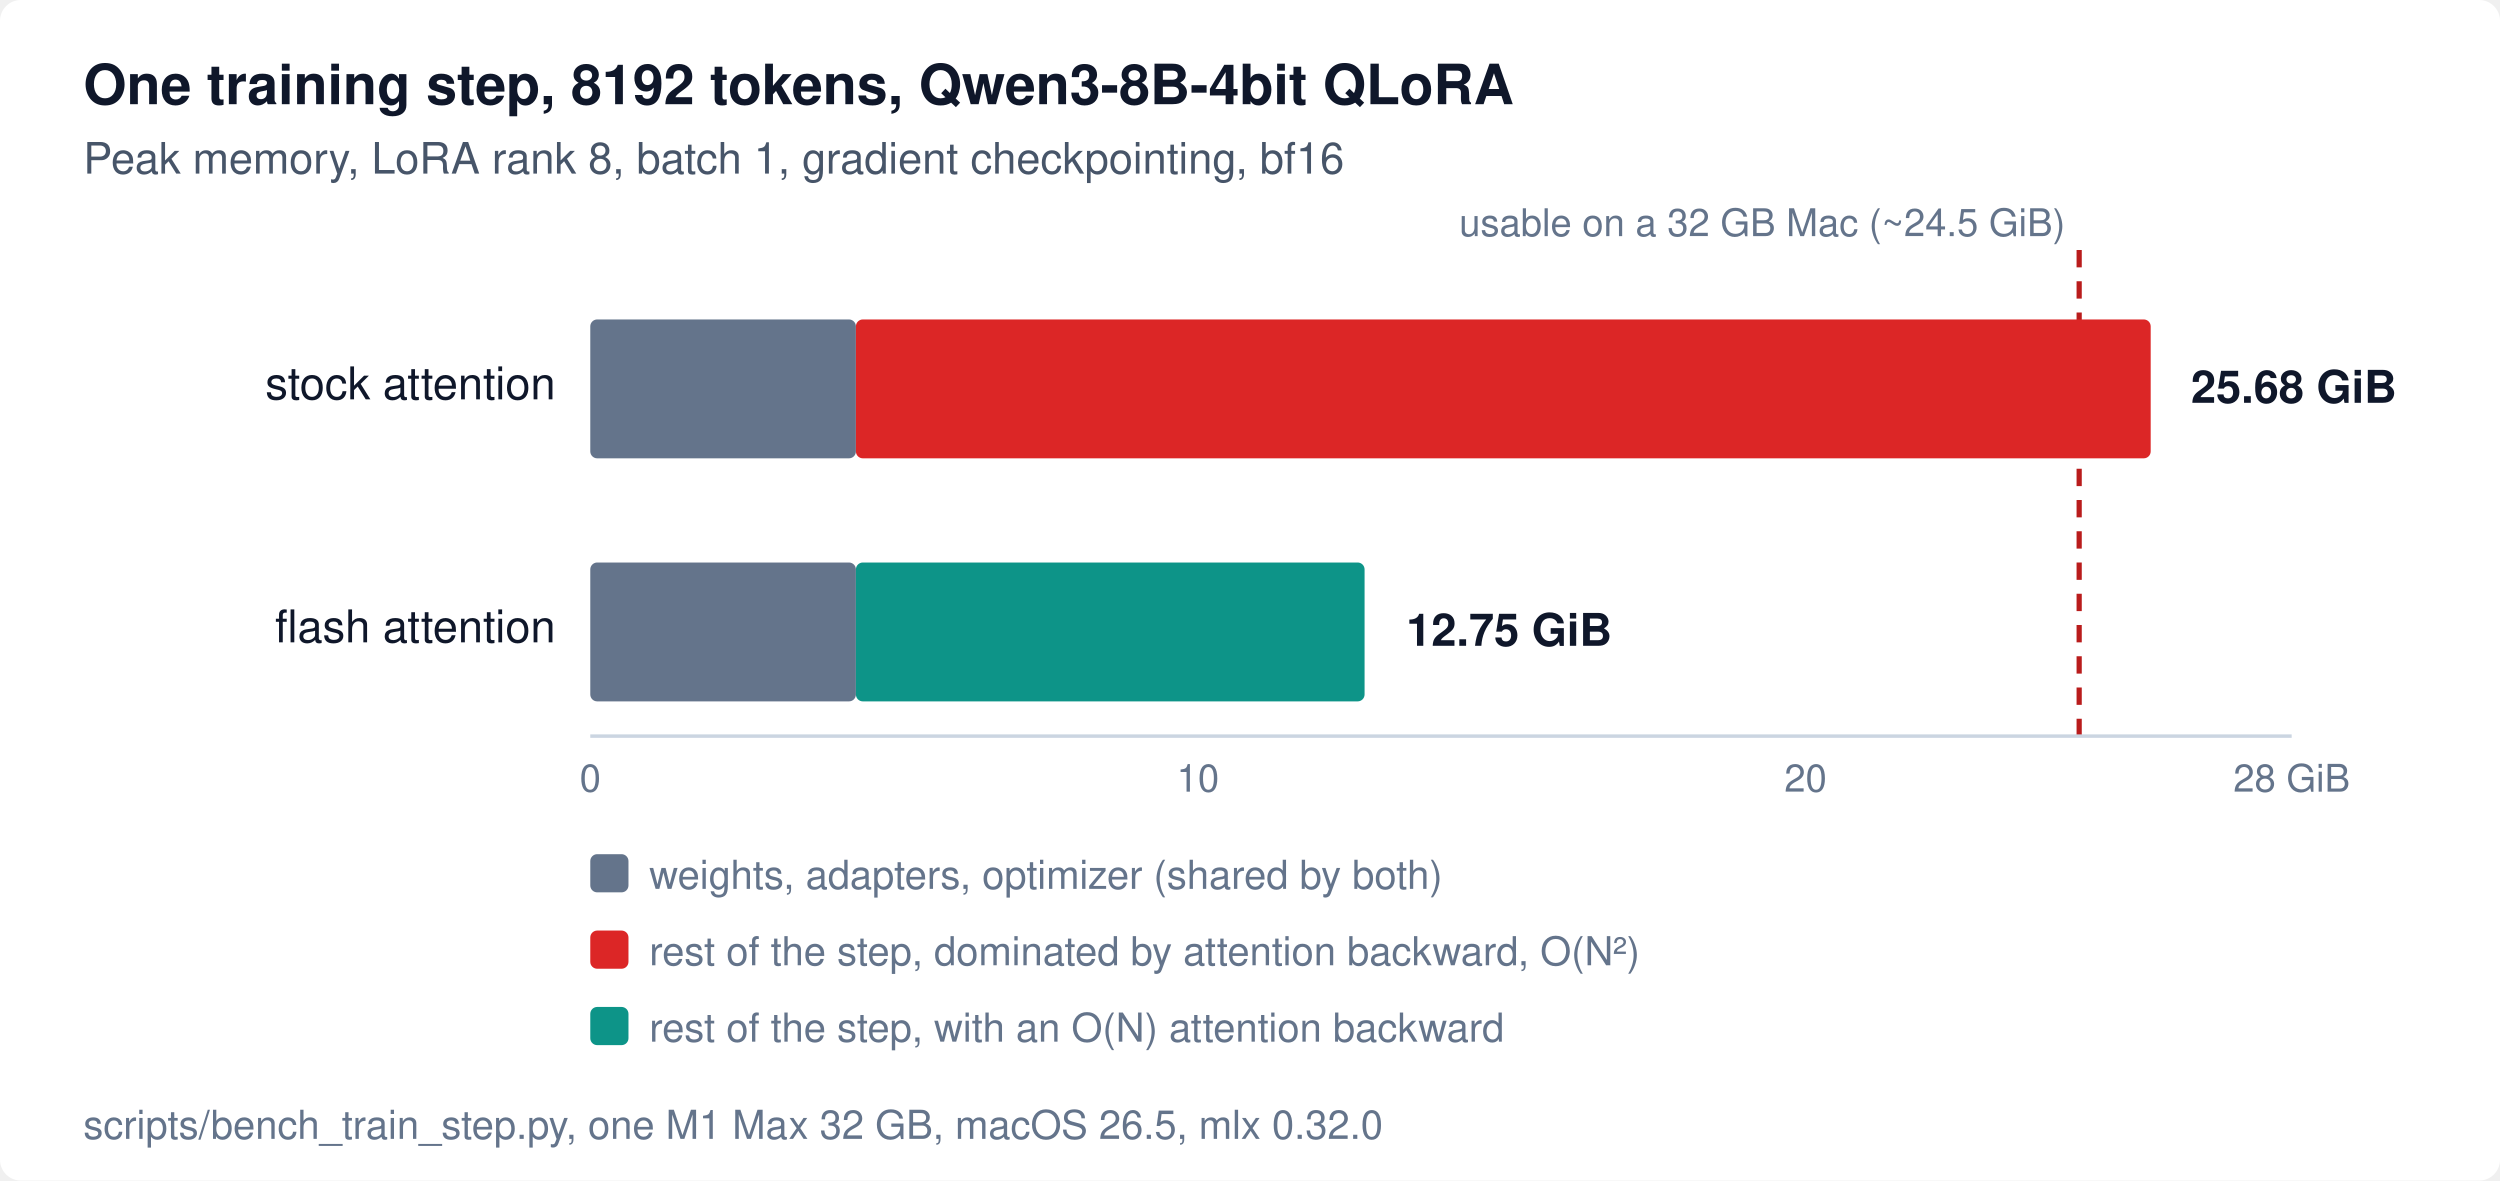
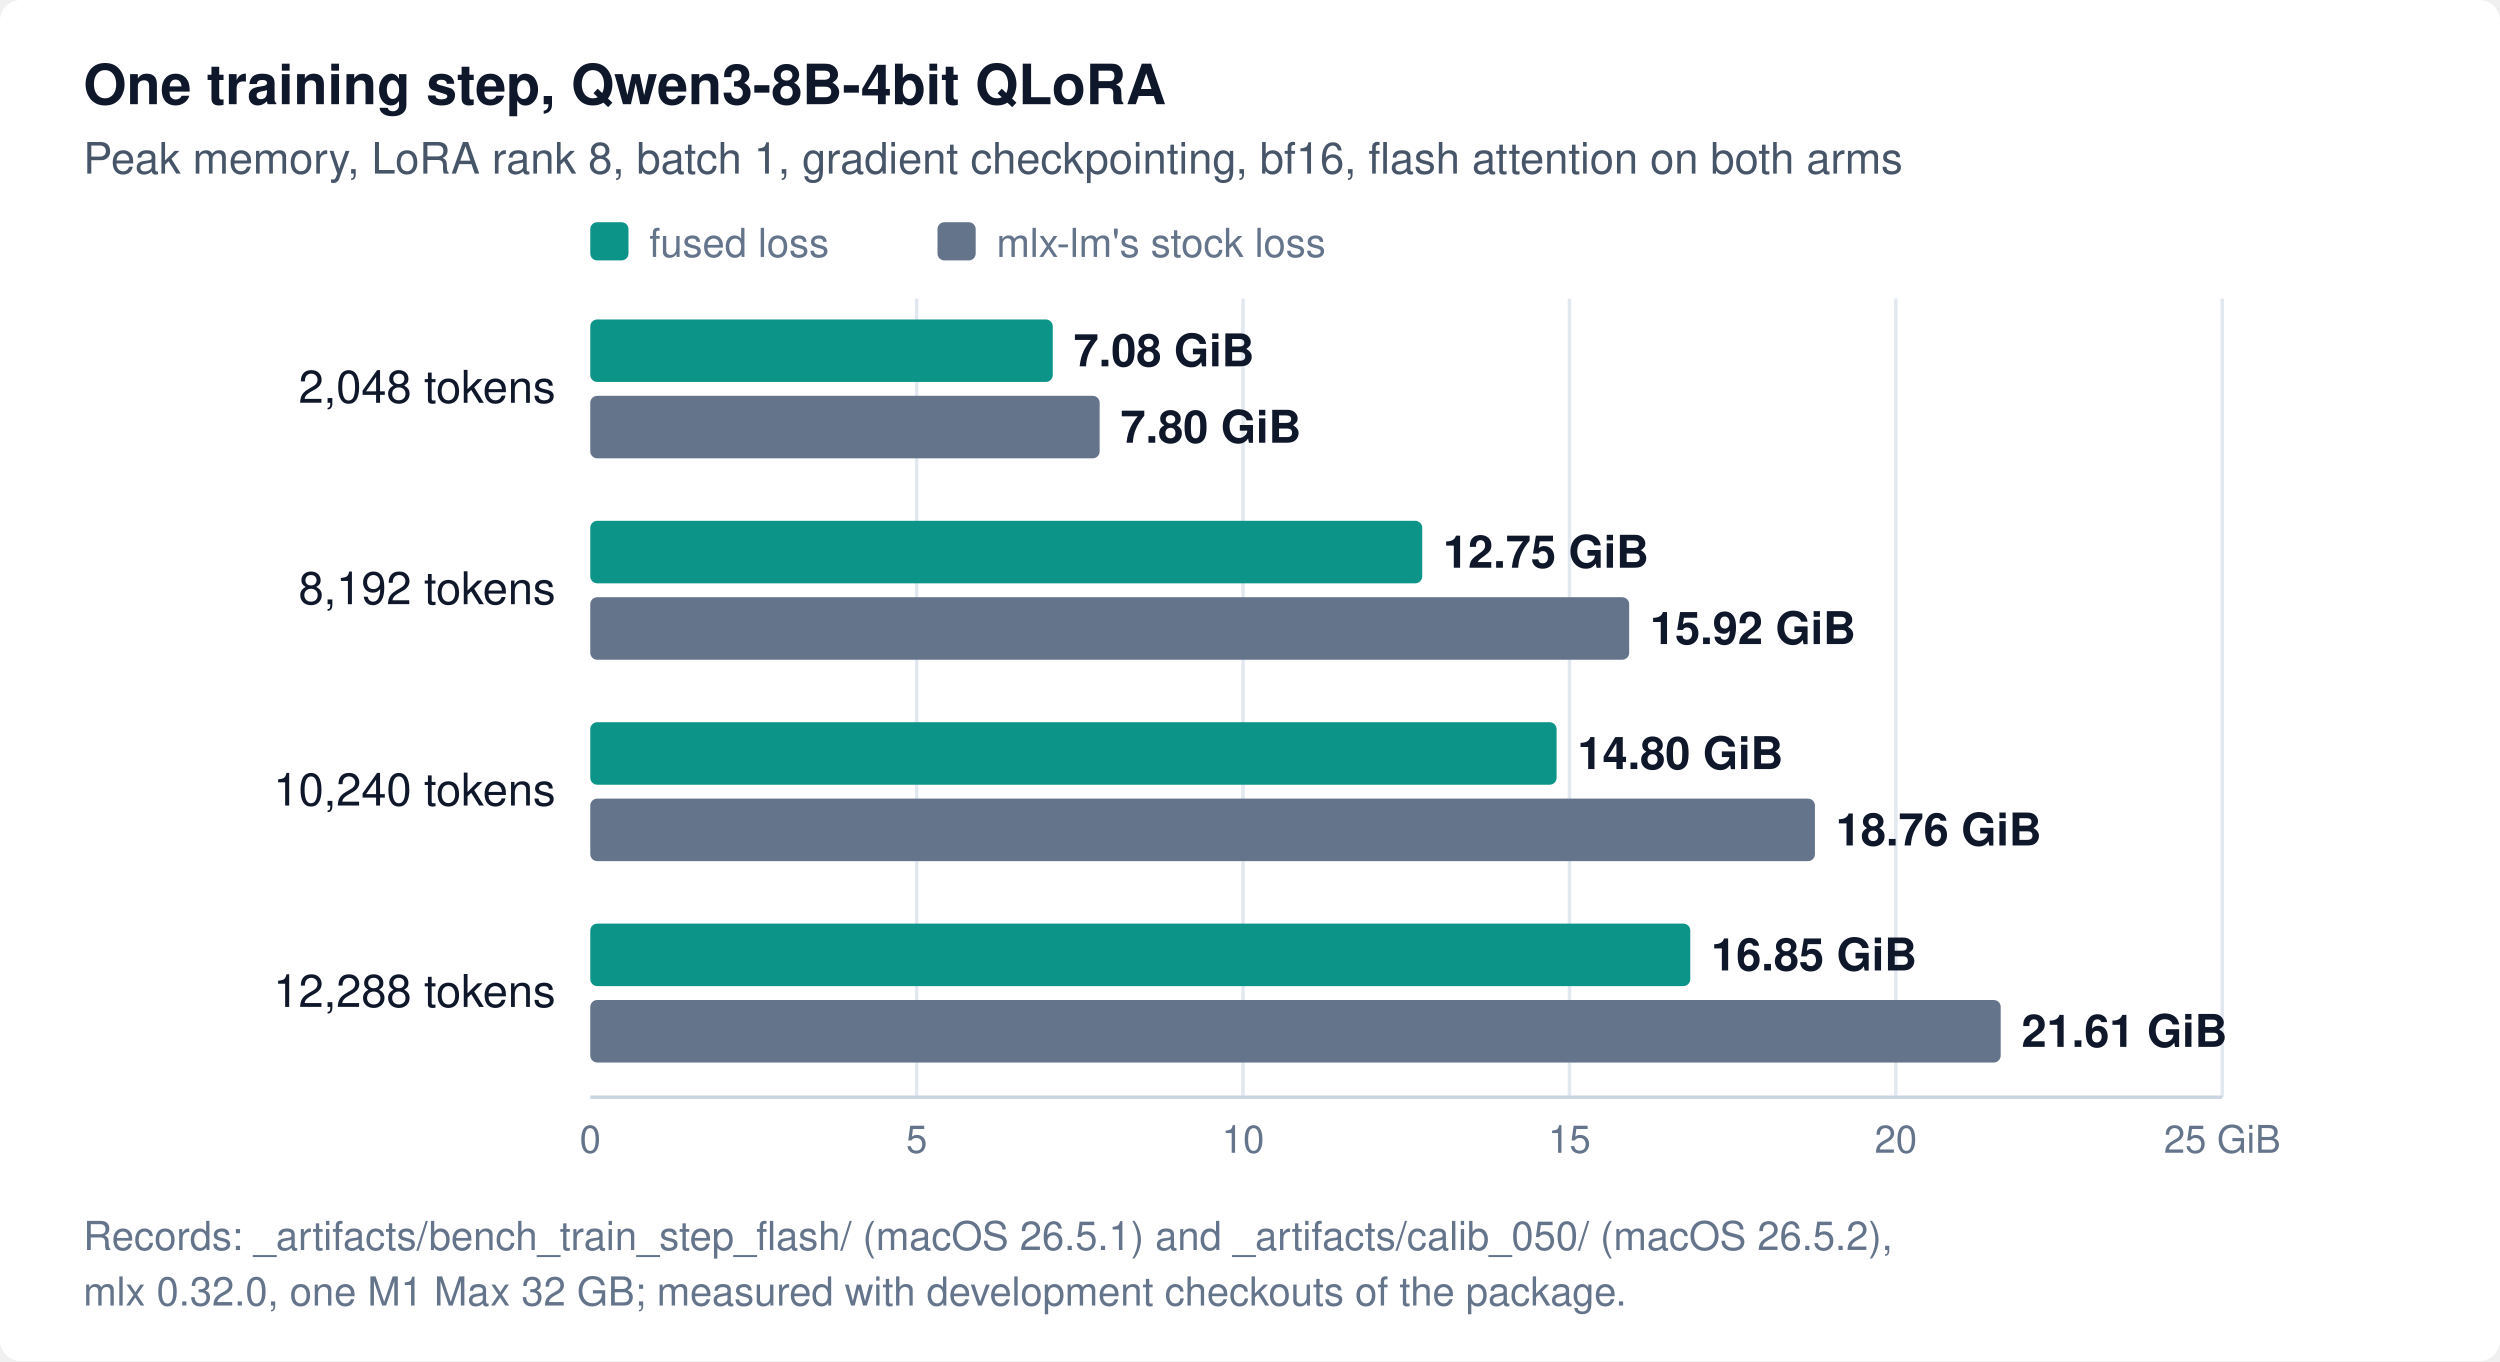
- <svg xmlns="http://www.w3.org/2000/svg" viewBox="0 0 720 340" width="720" height="340" role="img" aria-label="Training step peak memory at 8192 tokens on Qwen3-8B-4bit. Stock attention peaks at 25.68 GiB, above the roughly 24.5 GiB a 32 GB Mac can actually use. Flash attention peaks at 12.75 GiB.">
-   <rect x="0" y="0" width="720" height="340" fill="#ffffff" rx="6" />
+ <svg xmlns="http://www.w3.org/2000/svg" viewBox="0 0 720 392" width="720" height="392" role="img" aria-label="Peak memory of one training step on Qwen3-8B-4bit QLoRA (LoRA rank 8, batch 1, gradient checkpointing, bf16), flash attention on both arms, measured on mlx 0.32.0, with the fused loss against mlx-lm's stock loss. At 2,048 tokens: 7.08 against 7.80 GiB. At 8,192 tokens: 12.75 against 15.92 GiB. At 10,240 tokens: 14.80 against 18.76 GiB. At 12,288 tokens: 16.85 against 21.61 GiB.">
+   <rect x="0" y="0" width="720" height="392" fill="#ffffff" rx="6" />
  <style>
    .t  { font: 600 16px -apple-system, BlinkMacSystemFont, "Segoe UI", Helvetica, Arial, sans-serif; fill: #0f172a; }
    .s  { font: 400 12.5px -apple-system, BlinkMacSystemFont, "Segoe UI", Helvetica, Arial, sans-serif; fill: #475569; }
    .l  { font: 500 13px -apple-system, BlinkMacSystemFont, "Segoe UI", Helvetica, Arial, sans-serif; fill: #0f172a; }
    .v  { font: 600 13px -apple-system, BlinkMacSystemFont, "Segoe UI", Helvetica, Arial, sans-serif; fill: #0f172a; }
    .ax { font: 400 11px -apple-system, BlinkMacSystemFont, "Segoe UI", Helvetica, Arial, sans-serif; fill: #64748b; }
    .cap{ font: 400 11.5px -apple-system, BlinkMacSystemFont, "Segoe UI", Helvetica, Arial, sans-serif; fill: #64748b; }
  </style>
-   <text class="t" x="24" y="30">One training step, 8192 tokens, Qwen3-8B-4bit QLoRA</text>
-   <text class="s" x="24" y="50">Peak memory, LoRA rank 8, batch 1, gradient checkpointing, bf16</text>
-   <line x1="598.8" y1="72" x2="598.8" y2="212" stroke="#b91c1c" stroke-width="1.5" stroke-dasharray="5 4" />
-   <text class="ax" x="594.8" y="68" text-anchor="end" fill="#b91c1c">usable on a 32 GB Mac (~24.5 GiB)</text>
-   <text class="l" x="160" y="115" text-anchor="end">stock attention</text>
-   <rect x="170" y="92" width="76.5" height="40" fill="#64748b" rx="2" />
-   <rect x="246.5" y="92" width="372.9" height="40" fill="#dc2626" rx="2" />
-   <text class="v" x="631" y="116">25.68 GiB</text>
-   <text class="l" x="160" y="185" text-anchor="end">flash attention</text>
-   <rect x="170" y="162" width="76.5" height="40" fill="#64748b" rx="2" />
-   <rect x="246.5" y="162" width="146.5" height="40" fill="#0d9488" rx="2" />
-   <text class="v" x="405" y="186">12.75 GiB</text>
-   <line x1="170" y1="212" x2="660" y2="212" stroke="#cbd5e1" stroke-width="1" />
-   <text class="ax" x="170" y="228" text-anchor="middle">0</text>
-   <text class="ax" x="345" y="228" text-anchor="middle">10</text>
-   <text class="ax" x="520" y="228" text-anchor="middle">20</text>
-   <text class="ax" x="660" y="228" text-anchor="middle">28 GiB</text>
-   <rect x="170" y="246" width="11" height="11" fill="#64748b" rx="2" />
-   <text class="cap" x="187" y="256">weights, adapters, optimizer (shared by both)</text>
-   <rect x="170" y="268" width="11" height="11" fill="#dc2626" rx="2" />
-   <text class="cap" x="187" y="278">rest of the step, dominated by attention backward, O(N²)</text>
-   <rect x="170" y="290" width="11" height="11" fill="#0d9488" rx="2" />
-   <text class="cap" x="187" y="300">rest of the step, with an O(N) attention backward</text>
-   <text class="cap" x="24" y="328">scripts/bench_train_step.py, one M1 Max 32 GB, macOS 26.5, mlx 0.32.0</text>
+   <text class="t" x="24" y="30">One training step, Qwen3-8B-4bit QLoRA</text>
+   <text class="s" x="24" y="50">Peak memory, LoRA rank 8, batch 1, gradient checkpointing, bf16, flash attention on both arms</text>
+   <rect x="170" y="64" width="11" height="11" fill="#0d9488" rx="2" />
+   <text class="cap" x="187" y="74">fused loss</text>
+   <rect x="270" y="64" width="11" height="11" fill="#64748b" rx="2" />
+   <text class="cap" x="287" y="74">mlx-lm's stock loss</text>
+   <line x1="264" y1="86" x2="264" y2="316" stroke="#e2e8f0" stroke-width="1" />
+   <line x1="358" y1="86" x2="358" y2="316" stroke="#e2e8f0" stroke-width="1" />
+   <line x1="452" y1="86" x2="452" y2="316" stroke="#e2e8f0" stroke-width="1" />
+   <line x1="546" y1="86" x2="546" y2="316" stroke="#e2e8f0" stroke-width="1" />
+   <line x1="640" y1="86" x2="640" y2="316" stroke="#e2e8f0" stroke-width="1" />
+   <text class="l" x="160" y="116" text-anchor="end">2,048 tokens</text>
+   <rect class="bar" data-seq="2048" data-arm="fused" x="170" y="92" width="133.2" height="18" fill="#0d9488" rx="2" />
+   <text class="v" data-seq="2048" data-arm="fused" x="309.2" y="105.5">7.08 GiB</text>
+   <rect class="bar" data-seq="2048" data-arm="stock" x="170" y="114" width="146.7" height="18" fill="#64748b" rx="2" />
+   <text class="v" data-seq="2048" data-arm="stock" x="322.7" y="127.5">7.80 GiB</text>
+   <text class="l" x="160" y="174" text-anchor="end">8,192 tokens</text>
+   <rect class="bar" data-seq="8192" data-arm="fused" x="170" y="150" width="239.6" height="18" fill="#0d9488" rx="2" />
+   <text class="v" data-seq="8192" data-arm="fused" x="415.6" y="163.5">12.75 GiB</text>
+   <rect class="bar" data-seq="8192" data-arm="stock" x="170" y="172" width="299.2" height="18" fill="#64748b" rx="2" />
+   <text class="v" data-seq="8192" data-arm="stock" x="475.2" y="185.5">15.92 GiB</text>
+   <text class="l" x="160" y="232" text-anchor="end">10,240 tokens</text>
+   <rect class="bar" data-seq="10240" data-arm="fused" x="170" y="208" width="278.3" height="18" fill="#0d9488" rx="2" />
+   <text class="v" data-seq="10240" data-arm="fused" x="454.3" y="221.5">14.80 GiB</text>
+   <rect class="bar" data-seq="10240" data-arm="stock" x="170" y="230" width="352.7" height="18" fill="#64748b" rx="2" />
+   <text class="v" data-seq="10240" data-arm="stock" x="528.7" y="243.5">18.76 GiB</text>
+   <text class="l" x="160" y="290" text-anchor="end">12,288 tokens</text>
+   <rect class="bar" data-seq="12288" data-arm="fused" x="170" y="266" width="316.8" height="18" fill="#0d9488" rx="2" />
+   <text class="v" data-seq="12288" data-arm="fused" x="492.8" y="279.5">16.85 GiB</text>
+   <rect class="bar" data-seq="12288" data-arm="stock" x="170" y="288" width="406.2" height="18" fill="#64748b" rx="2" />
+   <text class="v" data-seq="12288" data-arm="stock" x="582.2" y="301.5">21.61 GiB</text>
+   <line x1="170" y1="316" x2="640" y2="316" stroke="#cbd5e1" stroke-width="1" />
+   <text class="ax" x="170" y="332" text-anchor="middle">0</text>
+   <text class="ax" x="264" y="332" text-anchor="middle">5</text>
+   <text class="ax" x="358" y="332" text-anchor="middle">10</text>
+   <text class="ax" x="452" y="332" text-anchor="middle">15</text>
+   <text class="ax" x="546" y="332" text-anchor="middle">20</text>
+   <text class="ax" x="640" y="332" text-anchor="middle">25 GiB</text>
+   <text class="cap" x="24" y="360">Records: _artifacts/bench_train_step_flash/ (macOS 26.5.1) and _artifacts/calib_050/ (macOS 26.5.2),</text>
+   <text class="cap" x="24" y="376">mlx 0.32.0, one M1 Max 32 GB; measured with development checkouts of the package.</text>
</svg>
